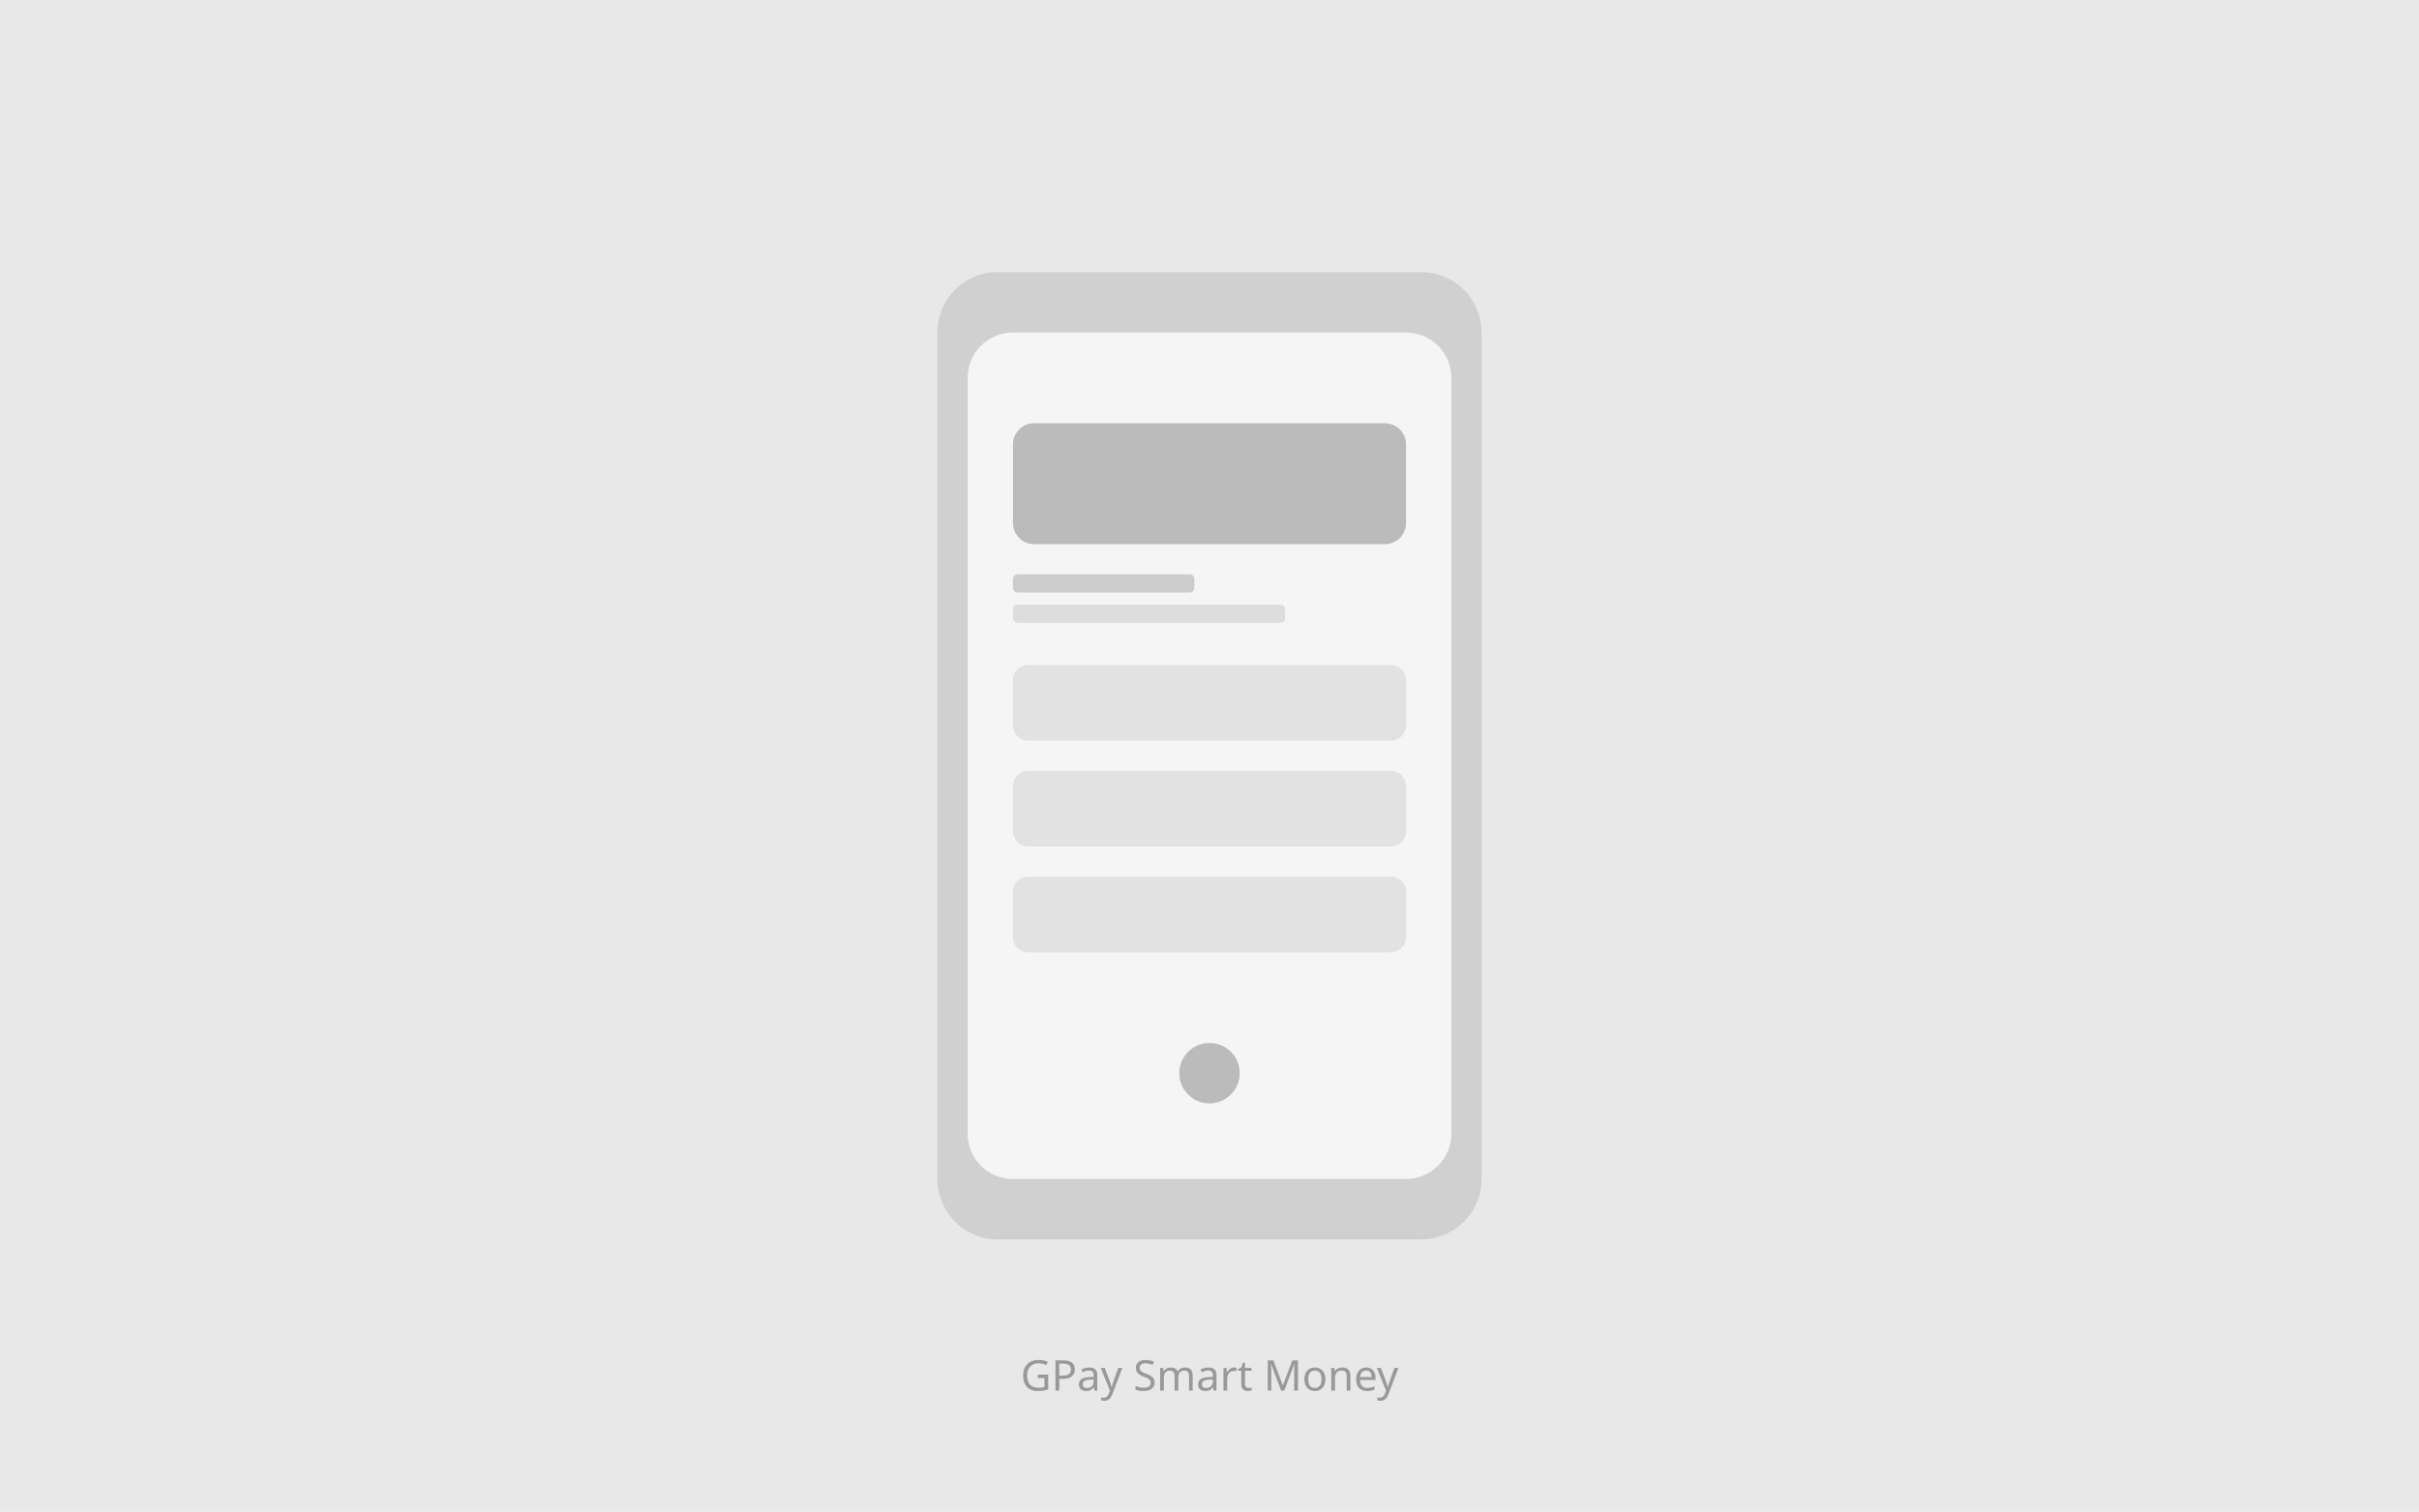
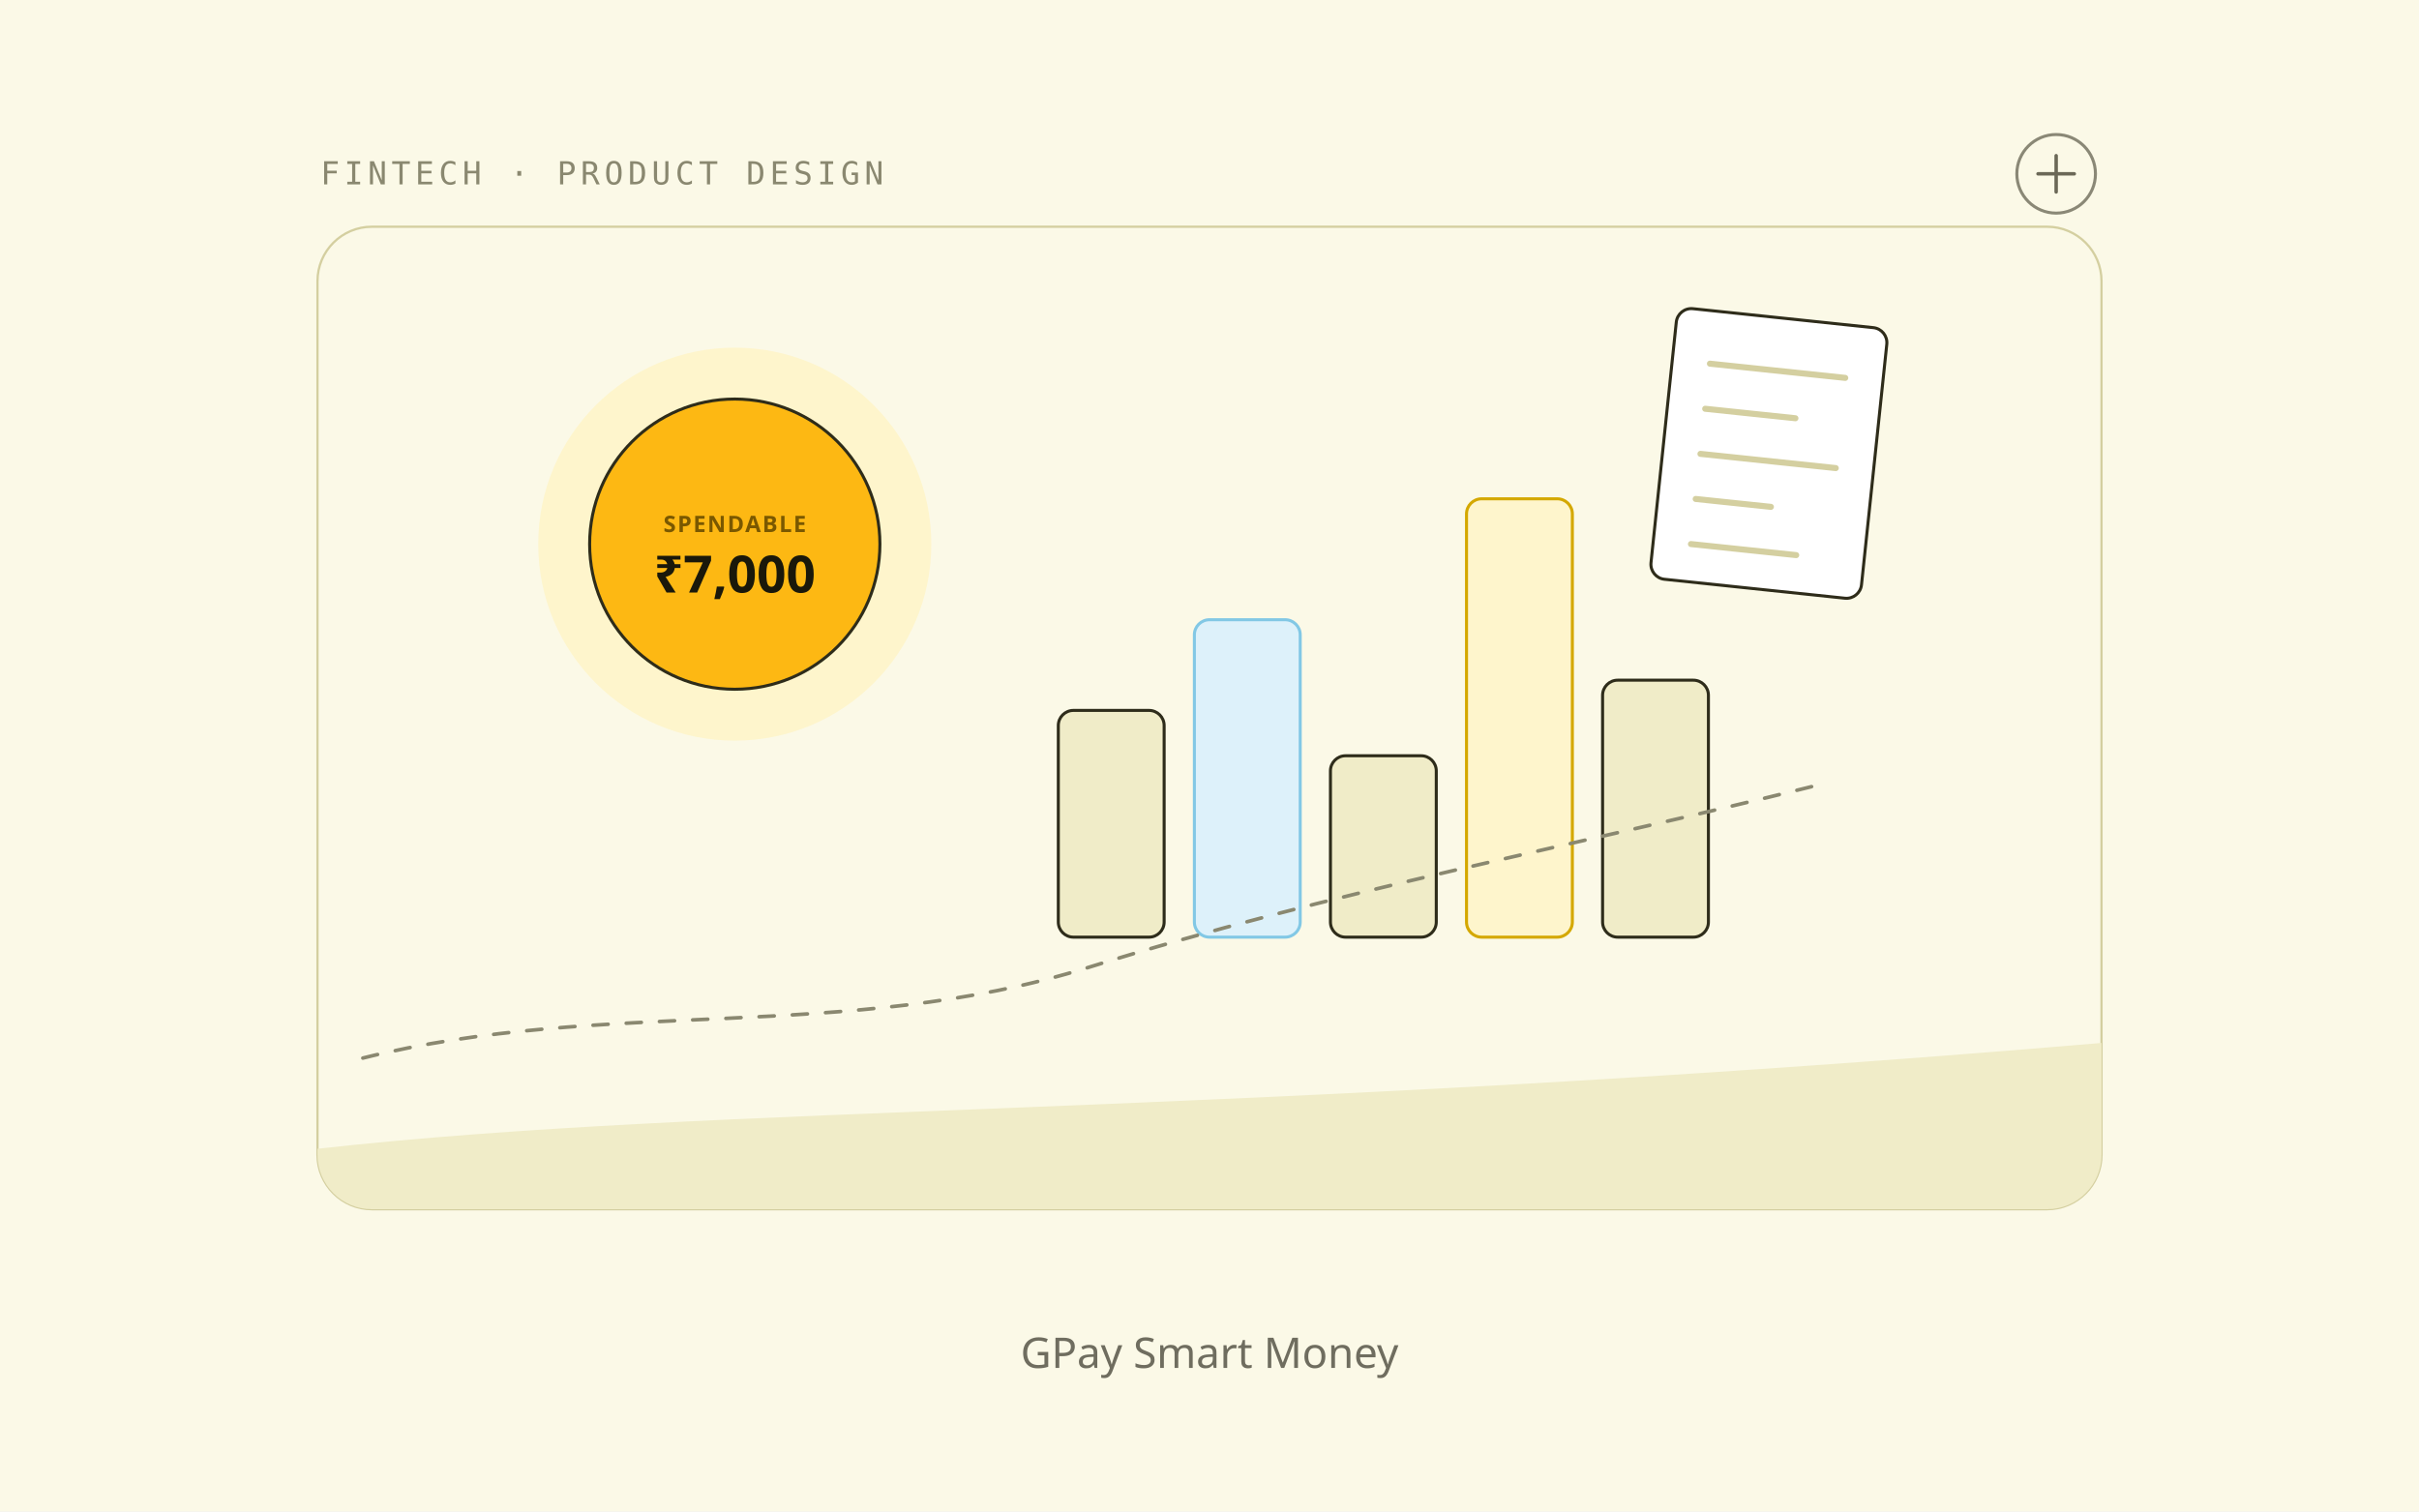
<svg xmlns="http://www.w3.org/2000/svg" viewBox="0 0 1600 1000" width="1600" height="1000">
-   <rect width="1600" height="1000" fill="#e8e8e8" />
-   <rect x="620" y="180" width="360" height="640" rx="40" fill="#d0d0d0" />
-   <rect x="640" y="220" width="320" height="560" rx="30" fill="#f5f5f5" />
-   <rect x="670" y="280" width="260" height="80" rx="14" fill="#bbb" />
-   <rect x="670" y="380" width="120" height="12" rx="3" fill="#ccc" />
-   <rect x="670" y="400" width="180" height="12" rx="3" fill="#ddd" />
-   <rect x="670" y="440" width="260" height="50" rx="10" fill="#e2e2e2" />
-   <rect x="670" y="510" width="260" height="50" rx="10" fill="#e2e2e2" />
-   <rect x="670" y="580" width="260" height="50" rx="10" fill="#e2e2e2" />
-   <circle cx="800" cy="710" r="20" fill="#bbb" />
-   <text x="800" y="920" text-anchor="middle" font-family="system-ui,sans-serif" font-size="28" fill="#999" font-weight="500">GPay Smart Money</text>
+   <rect width="1600" height="1000" fill="#FBF9E7" />
+   <text x="212" y="122" font-family="ui-monospace,'SF Mono',Menlo,monospace" font-size="21" letter-spacing="3" fill="#8A8870">FINTECH · PRODUCT DESIGN</text>
+   <circle cx="1360" cy="115" r="26" fill="none" stroke="#2E2C1A" stroke-opacity="0.55" stroke-width="2" />
+   <path d="M1348,115 h24 M1360,103 v24" stroke="#2E2C1A" stroke-opacity="0.7" stroke-width="2.3" stroke-linecap="round" />
+   <defs>
+     <clipPath id="card1">
+       <rect x="210" y="150" width="1180" height="650" rx="36" />
+     </clipPath>
+   </defs>
+   <rect x="210" y="150" width="1180" height="650" rx="36" fill="#FBF9E7" stroke="#D4CFA0" stroke-width="1.5" />
+   <g clip-path="url(#card1)" stroke="#2E2C1A" stroke-width="3" fill="none" stroke-linecap="round" stroke-linejoin="round">
+     <path stroke="none" fill="#F0ECC8" d="M210,760 C480,730 800,740 1390,690 L1390,800 L210,800 Z" />
+     <circle stroke="none" fill="#FEF5CC" cx="486" cy="360" r="130" />
+     <circle fill="#FDB813" cx="486" cy="360" r="96" stroke-width="2" />
+     <text x="486" y="352" text-anchor="middle" font-family="'Outfit',sans-serif" font-size="15" fill="#7A5800" stroke="none" font-weight="700" letter-spacing="1">SPENDABLE</text>
+     <text x="486" y="392" text-anchor="middle" font-family="'Outfit',sans-serif" font-size="34" fill="#1A180A" stroke="none" font-weight="800">₹7,000</text>
+     <g stroke-width="2">
+       <rect x="700" y="470" width="70" height="150" rx="10" fill="#F0ECC8" />
+       <rect x="790" y="410" width="70" height="210" rx="10" fill="#DDF1FA" stroke="#82C8E5" />
+       <rect x="880" y="500" width="70" height="120" rx="10" fill="#F0ECC8" />
+       <rect x="970" y="330" width="70" height="290" rx="10" fill="#FEF5CC" stroke="#D4A800" />
+       <rect x="1060" y="450" width="70" height="170" rx="10" fill="#F0ECC8" />
+     </g>
+     <g transform="translate(1170,300) rotate(6)">
+       <rect x="-70" y="-90" width="140" height="180" rx="10" fill="#FFFFFF" stroke-width="2" />
+       <path d="M-45,-55 h90 M-45,-25 h60 M-45,5 h90 M-45,35 h50 M-45,65 h70" stroke="#D4CFA0" stroke-width="4" />
+     </g>
+     <path d="M240,700 C400,660 560,690 720,640 C880,590 1040,560 1200,520" stroke-width="2.4" stroke="#8A8870" stroke-dasharray="10 12" />
+   </g>
+   <text x="800" y="905" text-anchor="middle" font-family="'DM Sans',system-ui,sans-serif" font-size="28" fill="#6f6d5f" font-weight="500">GPay Smart Money</text>
</svg>
